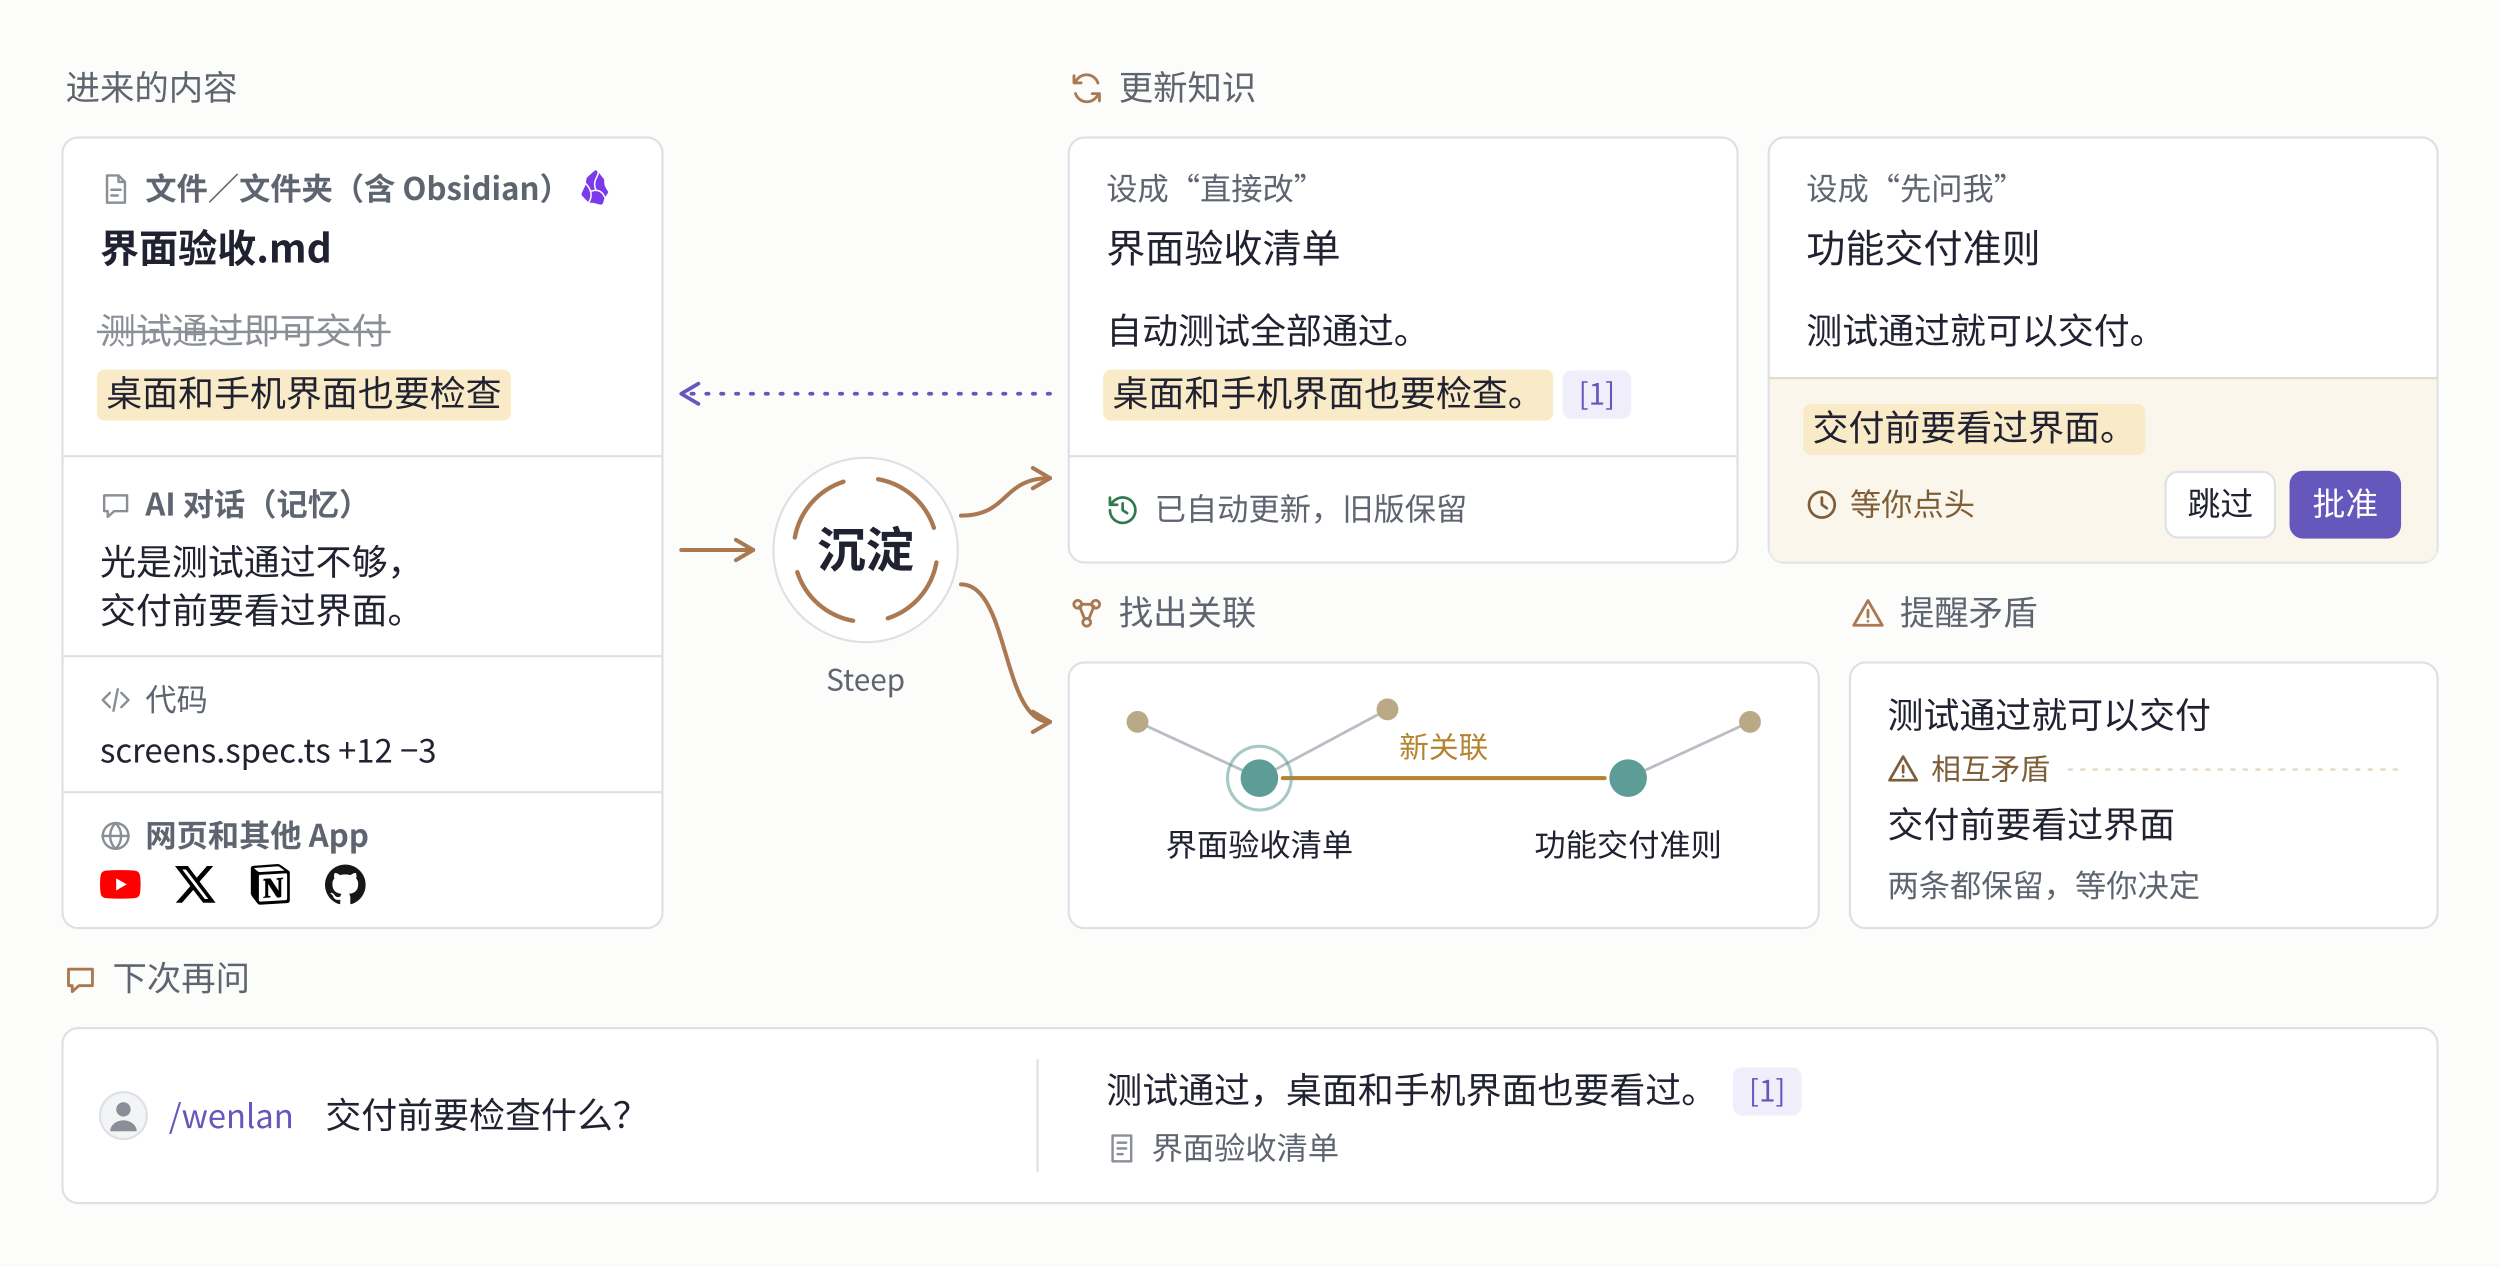
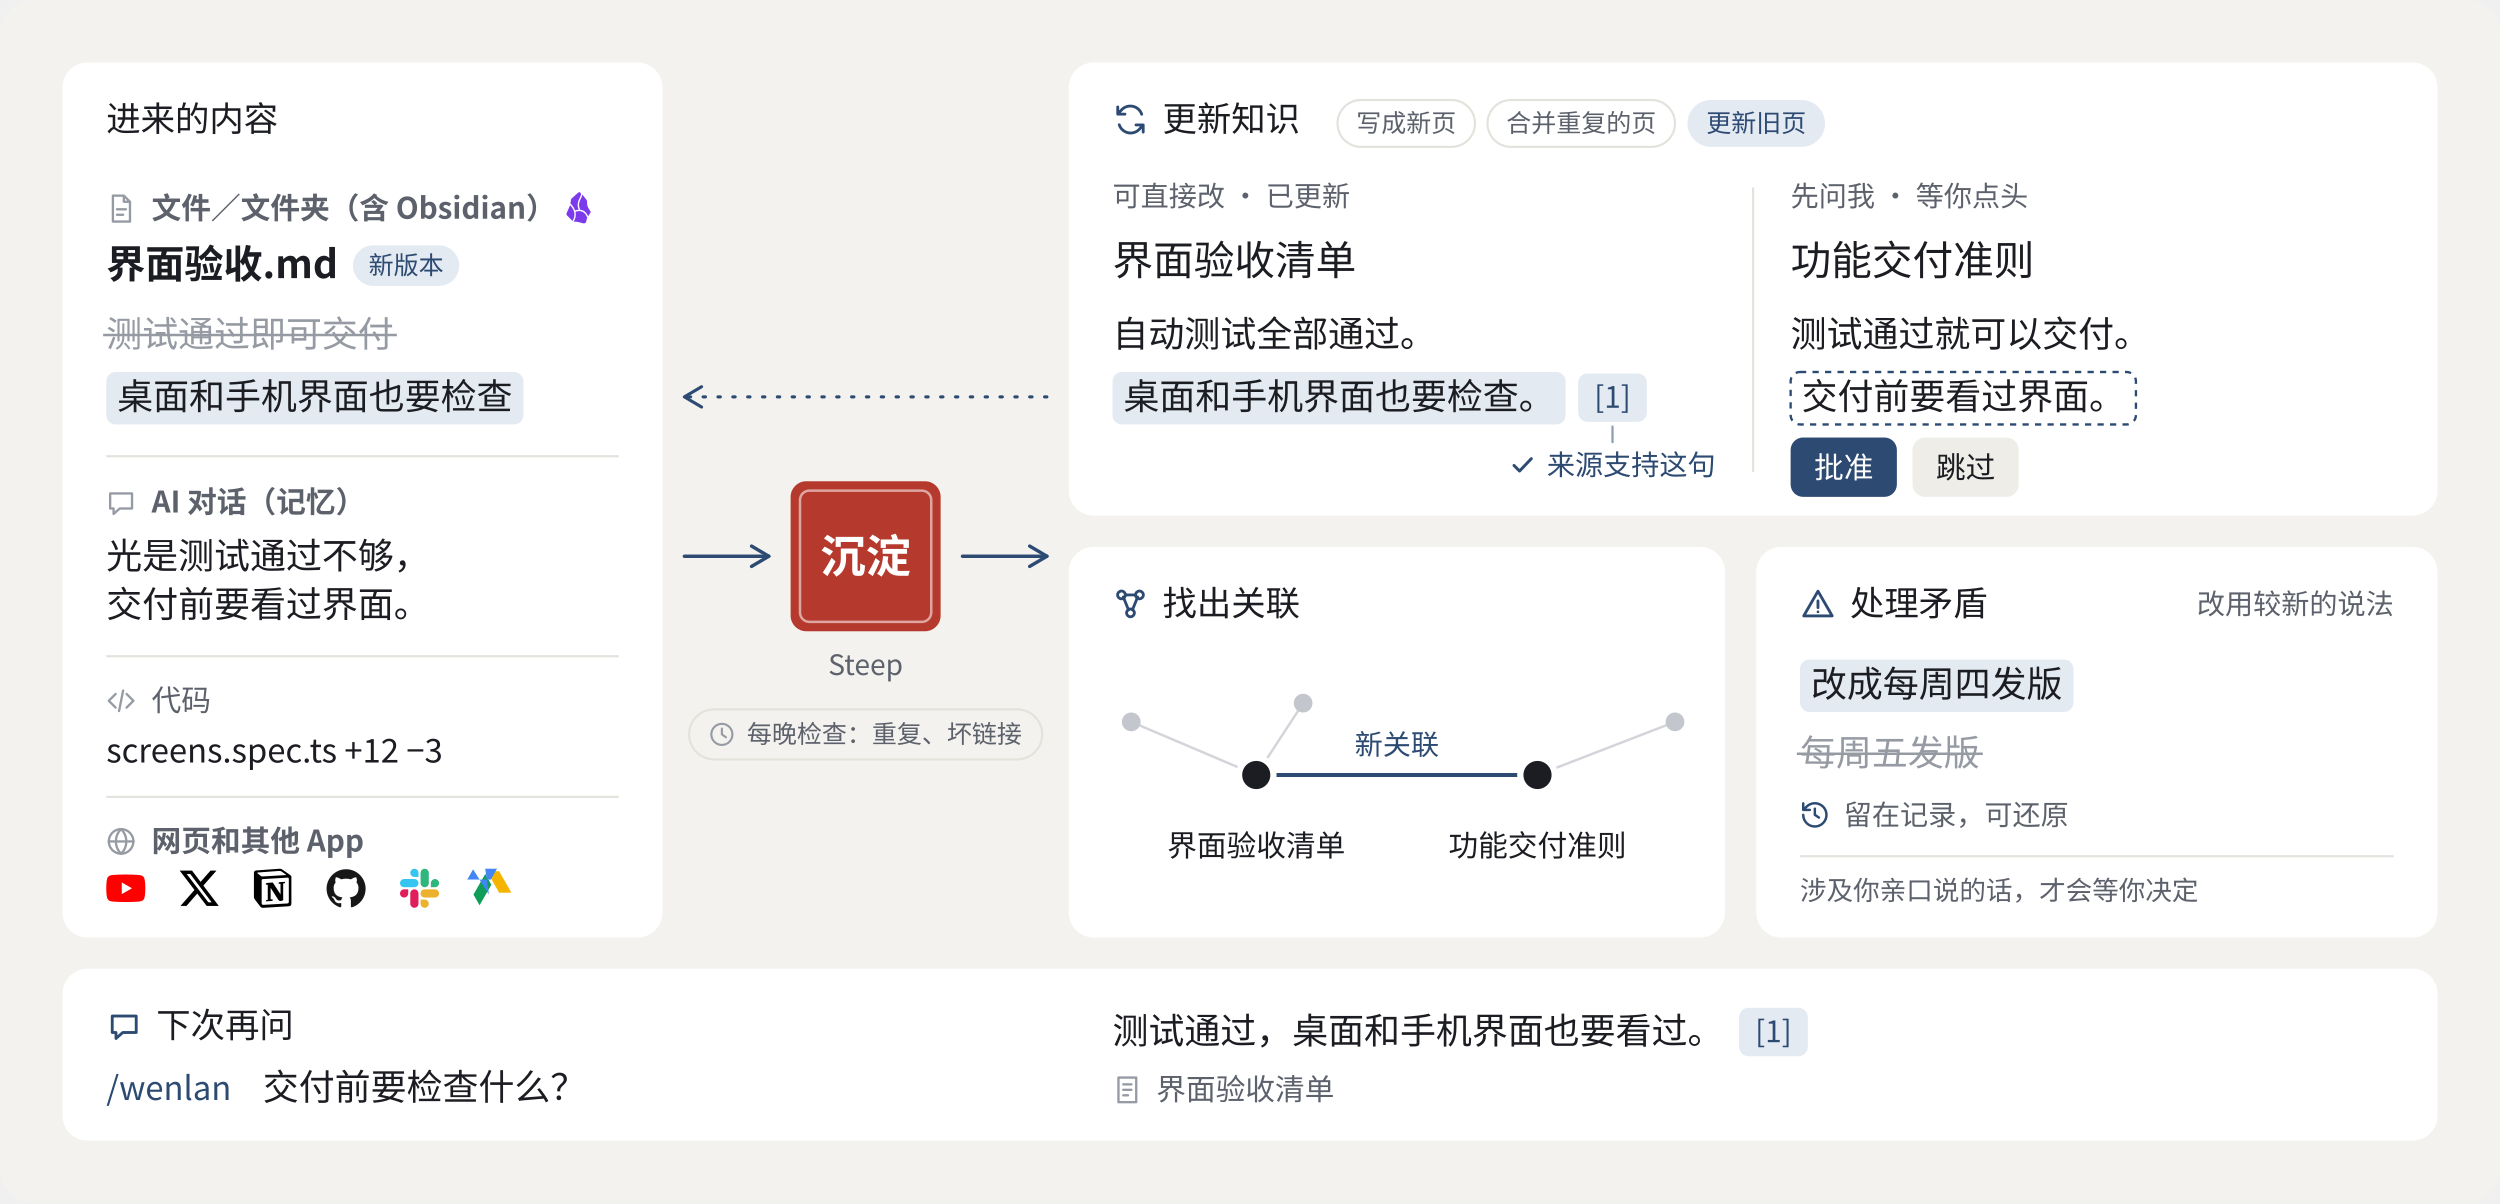
- <svg xmlns="http://www.w3.org/2000/svg" width="1600" height="810" viewBox="0 0 1600 810" role="img" aria-labelledby="t d">
-   <rect width="1600" height="810" fill="#FCFCFB" />
-   <text x="42" y="64" font-family="'Instrument Sans','Noto Sans CJK SC','Noto Sans SC','PingFang SC',sans-serif" font-size="22" font-weight="500" fill="#5E6570">进来的内容</text>
-   <rect x="40" y="88" width="384" height="506" rx="10" fill="#FFFFFF" stroke="#DDE1E6" stroke-width="1.4" />
-   <g transform="translate(63 110) scale(0.916667)" fill="none" stroke="#8A8F97" color="#8A8F97" stroke-width="1.7" stroke-linecap="round" stroke-linejoin="round">
+ <svg xmlns="http://www.w3.org/2000/svg" width="1600" height="770" viewBox="0 0 1600 770" role="img" aria-labelledby="t d">
+   <rect width="1600" height="770" rx="22" fill="#F3F2EE" />
+   <rect x="40" y="40" width="384" height="560" rx="16" fill="#FFFFFF" />
+   <text x="68" y="84" font-family="'Instrument Sans','Noto Sans CJK SC','Noto Sans SC','PingFang SC',sans-serif" font-size="22" font-weight="500" fill="#1C1D22">进来的内容</text>
+   <g transform="translate(67 123) scale(0.875)" fill="none" stroke="#959AA3" color="#959AA3" stroke-width="1.7" stroke-linecap="round" stroke-linejoin="round">
    <path d="M6 2.5h8l4.5 4.5v14.5H6z M14 2.5V7h4.5 M9 12.5h6.5 M9 16.5h4.5" />
  </g>
-   <text x="93" y="128" font-family="'Instrument Sans','Noto Sans CJK SC','Noto Sans SC','PingFang SC',sans-serif" font-size="20" font-weight="600" fill="#5E6570">文件／文件夹（含 Obsidian）</text>
-   <g transform="translate(369.72 109) scale(0.916667)">
+   <text x="97" y="140" font-family="'Instrument Sans','Noto Sans CJK SC','Noto Sans SC','PingFang SC',sans-serif" font-size="19" font-weight="600" fill="#5C616B">文件／文件夹（含 Obsidian）</text>
+   <g transform="translate(360.284 123) scale(0.833333)">
    <path d="M19.355 18.538a68.967 68.959 0 0 0 1.858-2.954.81.81 0 0 0-.062-.9c-.516-.685-1.504-2.075-2.042-3.362-.553-1.321-.636-3.375-.64-4.377a1.707 1.707 0 0 0-.358-1.05l-3.198-4.064a3.744 3.744 0 0 1-.076.543c-.106.503-.307 1.004-.536 1.5-.134.29-.29.6-.446.914l-.31.626c-.516 1.068-.997 2.227-1.132 3.59-.124 1.26.046 2.73.815 4.481.128.011.257.025.386.044a6.363 6.363 0 0 1 3.326 1.505c.916.79 1.744 1.922 2.415 3.5zM8.199 22.569c.073.012.146.02.22.02.78.024 2.095.092 3.16.29.87.16 2.593.64 4.01 1.055 1.083.316 2.198-.548 2.355-1.664.114-.814.33-1.735.725-2.58l-.01.005c-.67-1.87-1.522-3.078-2.416-3.849a5.295 5.295 0 0 0-2.778-1.257c-1.54-.216-2.952.19-3.84.45.532 2.218.368 4.829-1.425 7.531zM5.533 9.938c-.023.1-.056.197-.098.29L2.82 16.059a1.602 1.602 0 0 0 .313 1.772l4.116 4.24c2.103-3.101 1.796-6.02.836-8.3-.728-1.73-1.832-3.081-2.55-3.831zM9.32 14.01c.615-.183 1.606-.465 2.745-.534-.683-1.725-.848-3.233-.716-4.577.154-1.552.7-2.847 1.235-3.95.113-.235.223-.454.328-.664.149-.297.288-.577.419-.86.217-.47.379-.885.46-1.27.08-.38.08-.72-.014-1.043-.095-.325-.297-.675-.68-1.06a1.6 1.6 0 0 0-1.475.36l-4.95 4.452a1.602 1.602 0 0 0-.513.952l-.427 2.83c.672.59 2.328 2.316 3.335 4.711.09.21.175.43.253.653z" fill="#7C3AED" />
  </g>
-   <text x="64" y="168" font-family="'Instrument Sans','Noto Sans CJK SC','Noto Sans SC','PingFang SC',sans-serif" font-size="25" font-weight="600" fill="#202131">界面验收.md</text>
-   <text x="64" y="220" font-family="'Instrument Sans','Noto Sans CJK SC','Noto Sans SC','PingFang SC',sans-serif" font-size="23" font-weight="400" fill="#8A8F97">测试通过即可交付</text>
-   <path d="M62 212.41H250.0" stroke="#8A8F97" stroke-width="1.6" />
-   <rect x="62" y="236.54" width="265" height="32.66" rx="5" fill="#F9EBC8" />
-   <text x="68" y="260" font-family="'Instrument Sans','Noto Sans CJK SC','Noto Sans SC','PingFang SC',sans-serif" font-size="23" font-weight="400" fill="#202131">桌面和手机界面也要检查</text>
-   <path d="M40 292H424" fill="none" stroke="#DDE1E6" stroke-width="1.4" />
-   <g transform="translate(63 312) scale(0.916667)" fill="none" stroke="#8A8F97" color="#8A8F97" stroke-width="1.7" stroke-linecap="round" stroke-linejoin="round">
+   <text x="68" y="178" font-family="'Instrument Sans','Noto Sans CJK SC','Noto Sans SC','PingFang SC',sans-serif" font-size="25" font-weight="600" fill="#1C1D22">界面验收.md</text>
+   <rect x="225.925" y="157" width="68" height="26" rx="13" fill="#E4EAF2" />
+   <text x="235.925" y="175.5" font-family="'Instrument Sans','Noto Sans CJK SC','Noto Sans SC','PingFang SC',sans-serif" font-size="16" font-weight="500" fill="#2C4A72">新版本</text>
+   <text x="68" y="222" font-family="'Instrument Sans','Noto Sans CJK SC','Noto Sans SC','PingFang SC',sans-serif" font-size="23" font-weight="400" fill="#959AA3">测试通过即可交付</text>
+   <path d="M66 214.41H254.0" stroke="#959AA3" stroke-width="1.6" />
+   <rect x="68" y="238.08" width="267" height="33.58" rx="6" fill="#E4EAF2" />
+   <text x="75" y="262" font-family="'Instrument Sans','Noto Sans CJK SC','Noto Sans SC','PingFang SC',sans-serif" font-size="23" font-weight="400" fill="#1C1D22">桌面和手机界面也要检查</text>
+   <path d="M68 292H396" stroke="#E4E2DC" stroke-width="1.4" />
+   <g transform="translate(67 311) scale(0.875)" fill="none" stroke="#959AA3" color="#959AA3" stroke-width="1.7" stroke-linecap="round" stroke-linejoin="round">
    <path d="M4 5.5h16v11h-9l-4.5 4v-4H4z" />
  </g>
-   <text x="93" y="330" font-family="'Instrument Sans','Noto Sans CJK SC','Noto Sans SC','PingFang SC',sans-serif" font-size="20" font-weight="600" fill="#5E6570">AI 对话（记忆）</text>
-   <text x="64" y="368" font-family="'Instrument Sans','Noto Sans CJK SC','Noto Sans SC','PingFang SC',sans-serif" font-size="23" font-weight="400" fill="#202131">光是测试通过不够，</text>
-   <text x="64" y="399" font-family="'Instrument Sans','Noto Sans CJK SC','Noto Sans SC','PingFang SC',sans-serif" font-size="23" font-weight="400" fill="#202131">交付前要看过界面。</text>
-   <path d="M40 420H424" fill="none" stroke="#DDE1E6" stroke-width="1.4" />
-   <g transform="translate(63 437) scale(0.916667)" fill="none" stroke="#8A8F97" color="#8A8F97" stroke-width="1.7" stroke-linecap="round" stroke-linejoin="round">
+   <text x="97" y="328" font-family="'Instrument Sans','Noto Sans CJK SC','Noto Sans SC','PingFang SC',sans-serif" font-size="19" font-weight="600" fill="#5C616B">AI 对话（记忆）</text>
+   <text x="68" y="364" font-family="'Instrument Sans','Noto Sans CJK SC','Noto Sans SC','PingFang SC',sans-serif" font-size="23" font-weight="400" fill="#1C1D22">光是测试通过不够，</text>
+   <text x="68" y="395" font-family="'Instrument Sans','Noto Sans CJK SC','Noto Sans SC','PingFang SC',sans-serif" font-size="23" font-weight="400" fill="#1C1D22">交付前要看过界面。</text>
+   <path d="M68 420H396" stroke="#E4E2DC" stroke-width="1.4" />
+   <g transform="translate(67 438) scale(0.875)" fill="none" stroke="#959AA3" color="#959AA3" stroke-width="1.7" stroke-linecap="round" stroke-linejoin="round">
    <path d="m8 7-5 5 5 5 M16 7l5 5-5 5 M13.5 4.5l-3 15" />
  </g>
-   <text x="93" y="455" font-family="'Instrument Sans','Noto Sans CJK SC','Noto Sans SC','PingFang SC',sans-serif" font-size="20" font-weight="500" fill="#5E6570">代码</text>
-   <text x="64" y="488" font-family="'JetBrains Mono','Noto Sans CJK SC','Noto Sans SC','PingFang SC',sans-serif" font-size="21" font-weight="500" fill="#202131">screens.spec.ts  +12 −3</text>
-   <path d="M40 507H424" fill="none" stroke="#DDE1E6" stroke-width="1.4" />
-   <g transform="translate(63 524) scale(0.916667)" fill="none" stroke="#8A8F97" color="#8A8F97" stroke-width="1.7" stroke-linecap="round" stroke-linejoin="round">
+   <text x="97" y="455" font-family="'Instrument Sans','Noto Sans CJK SC','Noto Sans SC','PingFang SC',sans-serif" font-size="19" font-weight="500" fill="#5C616B">代码</text>
+   <text x="68" y="488" font-family="'JetBrains Mono','Noto Sans CJK SC','Noto Sans SC','PingFang SC',sans-serif" font-size="21" font-weight="500" fill="#1C1D22">screens.spec.ts  +12 −3</text>
+   <path d="M68 510H396" stroke="#E4E2DC" stroke-width="1.4" />
+   <g transform="translate(67 528) scale(0.875)" fill="none" stroke="#959AA3" color="#959AA3" stroke-width="1.7" stroke-linecap="round" stroke-linejoin="round">
    <circle cx="12" cy="12" r="9" />
    <path d="M3 12h18 M12 3c2.6 2.6 3.8 5.6 3.8 9s-1.2 6.4-3.8 9c-2.6-2.6-3.8-5.6-3.8-9S9.4 5.6 12 3" />
  </g>
-   <text x="93" y="542" font-family="'Instrument Sans','Noto Sans CJK SC','Noto Sans SC','PingFang SC',sans-serif" font-size="20" font-weight="600" fill="#5E6570">网页和其他 App</text>
-   <g transform="translate(64 553) scale(1.08333)">
+   <text x="97" y="545" font-family="'Instrument Sans','Noto Sans CJK SC','Noto Sans SC','PingFang SC',sans-serif" font-size="19" font-weight="600" fill="#5C616B">网页和其他 App</text>
+   <g transform="translate(68 556) scale(1.04167)">
    <path d="M23.498 6.186a3.016 3.016 0 0 0-2.122-2.136C19.505 3.545 12 3.545 12 3.545s-7.505 0-9.377.505A3.017 3.017 0 0 0 .502 6.186C0 8.07 0 12 0 12s0 3.93.502 5.814a3.016 3.016 0 0 0 2.122 2.136c1.871.505 9.376.505 9.376.505s7.505 0 9.377-.505a3.015 3.015 0 0 0 2.122-2.136C24 15.93 24 12 24 12s0-3.93-.502-5.814zM9.545 15.568V8.432L15.818 12l-6.273 3.568z" fill="#FF0000" />
  </g>
-   <g transform="translate(112 553) scale(1.08333)">
+   <g transform="translate(115 556) scale(1.04167)">
    <path d="M18.901 1.153h3.68l-8.04 9.19L24 22.846h-7.406l-5.8-7.584-6.638 7.584H.474l8.6-9.83L0 1.154h7.594l5.243 6.932ZM17.61 20.644h2.039L6.486 3.24H4.298Z" fill="#000000" />
  </g>
-   <g transform="translate(160 553) scale(1.08333)">
+   <g transform="translate(162 556) scale(1.04167)">
    <path d="M4.459 4.208c.746.606 1.026.56 2.428.466l13.215-.793c.28 0 .047-.28-.046-.326L17.86 1.968c-.42-.326-.981-.7-2.055-.607L3.01 2.295c-.466.046-.56.28-.374.466zm.793 3.08v13.904c0 .747.373 1.027 1.214.98l14.523-.84c.841-.046.935-.56.935-1.167V6.354c0-.606-.233-.933-.748-.887l-15.177.887c-.56.047-.747.327-.747.933zm14.337.745c.093.42 0 .84-.42.888l-.7.14v10.264c-.608.327-1.168.514-1.635.514-.748 0-.935-.234-1.495-.933l-4.577-7.186v6.952L12.21 19s0 .84-1.168.84l-3.222.186c-.093-.186 0-.653.327-.746l.84-.233V9.854L7.822 9.76c-.094-.42.14-1.026.793-1.073l3.456-.233 4.764 7.279v-6.44l-1.215-.139c-.093-.514.28-.887.747-.933zM1.936 1.035l13.31-.98c1.634-.14 2.055-.047 3.082.7l4.249 2.986c.7.513.934.653.934 1.213v16.378c0 1.026-.373 1.634-1.68 1.726l-15.458.934c-.98.047-1.448-.093-1.962-.747l-3.129-4.06c-.56-.747-.793-1.306-.793-1.96V2.667c0-.839.374-1.54 1.447-1.632z" fill="#000000" />
  </g>
-   <g transform="translate(208 553) scale(1.08333)">
+   <g transform="translate(209 556) scale(1.04167)">
    <path d="M12 .297c-6.63 0-12 5.373-12 12 0 5.303 3.438 9.8 8.205 11.385.6.113.82-.258.82-.577 0-.285-.01-1.04-.015-2.04-3.338.724-4.042-1.61-4.042-1.61C4.422 18.07 3.633 17.7 3.633 17.7c-1.087-.744.084-.729.084-.729 1.205.084 1.838 1.236 1.838 1.236 1.07 1.835 2.809 1.305 3.495.998.108-.776.417-1.305.76-1.605-2.665-.3-5.466-1.332-5.466-5.93 0-1.31.465-2.38 1.235-3.22-.135-.303-.54-1.523.105-3.176 0 0 1.005-.322 3.3 1.23.96-.267 1.98-.399 3-.405 1.02.006 2.04.138 3 .405 2.28-1.552 3.285-1.23 3.285-1.23.645 1.653.24 2.873.12 3.176.765.84 1.23 1.91 1.23 3.22 0 4.61-2.805 5.625-5.475 5.92.42.36.81 1.096.81 2.22 0 1.606-.015 2.896-.015 3.286 0 .315.21.69.825.57C20.565 22.092 24 17.592 24 12.297c0-6.627-5.373-12-12-12" fill="#181717" />
  </g>
-   <path d="M436 352 L482 352" fill="none" stroke="#AA7952" stroke-width="2.6" stroke-linecap="round" />
-   <path d="M-11 -6.5 0 0-11 6.5" transform="translate(482 352) rotate(0.0)" fill="none" stroke="#AA7952" stroke-width="2.6" stroke-linecap="round" stroke-linejoin="round" />
-   <circle cx="554" cy="352" r="59" fill="#FFFFFF" stroke="#DDE1E6" stroke-width="1.4" />
-   <path d="M562.0 306.7A46 46 0 0 1 597.7 337.8" fill="none" stroke="#AA7952" stroke-width="2.8" stroke-linecap="round" />
-   <path d="M599.3 360.0A46 46 0 0 1 568.2 395.7" fill="none" stroke="#AA7952" stroke-width="2.8" stroke-linecap="round" />
-   <path d="M546.0 397.3A46 46 0 0 1 510.3 366.2" fill="none" stroke="#AA7952" stroke-width="2.8" stroke-linecap="round" />
-   <path d="M508.7 344.0A46 46 0 0 1 539.8 308.3" fill="none" stroke="#AA7952" stroke-width="2.8" stroke-linecap="round" />
-   <text x="554" y="442" font-family="'Instrument Sans','Noto Sans CJK SC','Noto Sans SC','PingFang SC',sans-serif" font-size="19" font-weight="400" fill="#5E6570" text-anchor="middle">Steep</text>
-   <text x="554" y="363" font-family="'Instrument Sans','Noto Sans CJK SC','Noto Sans SC','PingFang SC',sans-serif" font-size="31" font-weight="600" fill="#202131" text-anchor="middle">沉淀</text>
-   <path d="M615 330 C646 330 641 306 672 306" fill="none" stroke="#AA7952" stroke-width="2.6" stroke-linecap="round" />
-   <path d="M-11 -6.5 0 0-11 6.5" transform="translate(672 306) rotate(0.0)" fill="none" stroke="#AA7952" stroke-width="2.6" stroke-linecap="round" stroke-linejoin="round" />
-   <g transform="translate(684 45) scale(0.958333)" fill="none" stroke="#AA7952" color="#AA7952" stroke-width="1.9" stroke-linecap="round" stroke-linejoin="round">
-     <path d="M19.5 8.5a8 8 0 0 0-13.6-2.8L3.5 8.4 M3.5 3.6v4.8h4.8 M4.5 15.5a8 8 0 0 0 13.6 2.8l2.4-2.7 M20.5 20.4v-4.8h-4.8" />
+   <g transform="translate(256 556) scale(1.04167)">
+     <path d="M5.042 15.165a2.528 2.528 0 0 1-2.52 2.523A2.528 2.528 0 0 1 0 15.165a2.527 2.527 0 0 1 2.522-2.52h2.52v2.52z" fill="#E01E5A" />
+     <path d="M6.313 15.165a2.527 2.527 0 0 1 2.521-2.52 2.527 2.527 0 0 1 2.521 2.52v6.313A2.528 2.528 0 0 1 8.834 24a2.528 2.528 0 0 1-2.521-2.522v-6.313z" fill="#E01E5A" />
+     <path d="M8.834 5.042a2.528 2.528 0 0 1-2.521-2.52A2.528 2.528 0 0 1 8.834 0a2.528 2.528 0 0 1 2.521 2.522v2.52H8.834z" fill="#36C5F0" />
+     <path d="M8.834 6.313a2.528 2.528 0 0 1 2.521 2.521 2.528 2.528 0 0 1-2.521 2.521H2.522A2.528 2.528 0 0 1 0 8.834a2.528 2.528 0 0 1 2.522-2.521h6.312z" fill="#36C5F0" />
+     <path d="M18.956 8.834a2.528 2.528 0 0 1 2.522-2.521A2.528 2.528 0 0 1 24 8.834a2.528 2.528 0 0 1-2.522 2.521h-2.522V8.834z" fill="#2EB67D" />
+     <path d="M17.688 8.834a2.528 2.528 0 0 1-2.523 2.521 2.527 2.527 0 0 1-2.52-2.521V2.522A2.527 2.527 0 0 1 15.165 0a2.528 2.528 0 0 1 2.523 2.522v6.312z" fill="#2EB67D" />
+     <path d="M15.165 18.956a2.528 2.528 0 0 1 2.523 2.522A2.528 2.528 0 0 1 15.165 24a2.527 2.527 0 0 1-2.52-2.522v-2.522h2.52z" fill="#ECB22E" />
+     <path d="M15.165 17.688a2.527 2.527 0 0 1-2.52-2.523 2.526 2.526 0 0 1 2.52-2.52h6.313A2.527 2.527 0 0 1 24 15.165a2.528 2.528 0 0 1-2.522 2.523h-6.313z" fill="#ECB22E" />
  </g>
-   <text x="716" y="64" font-family="'Instrument Sans','Noto Sans CJK SC','Noto Sans SC','PingFang SC',sans-serif" font-size="22" font-weight="500" fill="#5E6570">更新知识</text>
-   <rect x="684" y="88" width="428" height="272" rx="10" fill="#FFFFFF" stroke="#DDE1E6" stroke-width="1.4" />
-   <text x="708" y="128" font-family="'Instrument Sans','Noto Sans CJK SC','Noto Sans SC','PingFang SC',sans-serif" font-size="20" font-weight="500" fill="#5E6570">设成“直接改”</text>
-   <text x="708" y="168" font-family="'Instrument Sans','Noto Sans CJK SC','Noto Sans SC','PingFang SC',sans-serif" font-size="25" font-weight="500" fill="#202131">界面验收清单</text>
-   <text x="708" y="220" font-family="'Instrument Sans','Noto Sans CJK SC','Noto Sans SC','PingFang SC',sans-serif" font-size="23" font-weight="400" fill="#202131">自动测试全部通过。</text>
-   <rect x="706" y="236.54" width="288" height="32.66" rx="5" fill="#F9EBC8" />
-   <text x="712" y="260" font-family="'Instrument Sans','Noto Sans CJK SC','Noto Sans SC','PingFang SC',sans-serif" font-size="23" font-weight="400" fill="#202131">桌面和手机界面也要检查。</text>
-   <rect x="1000" y="237" width="44" height="31" rx="6" fill="#F0EEFA" />
-   <text x="1022" y="259" font-family="'JetBrains Mono','Noto Sans CJK SC','Noto Sans SC','PingFang SC',sans-serif" font-size="19" font-weight="500" fill="#6657BD" text-anchor="middle">[1]</text>
-   <path d="M684 292H1112" fill="none" stroke="#DDE1E6" stroke-width="1.4" />
-   <g transform="translate(707 315) scale(0.958333)" fill="none" stroke="#2F7A4E" color="#2F7A4E" stroke-width="1.8" stroke-linecap="round" stroke-linejoin="round">
-     <path d="M3.5 12a8.5 8.5 0 1 0 2.6-6.1L3.5 8.4 M3.5 3.6v4.8h4.8 M12 7.5V12l3 2" />
+   <g transform="translate(303 556) scale(1.04167)">
+     <path d="M12.01 1.485c-2.082 0-3.754.02-3.743.047.01.02 1.708 3.001 3.774 6.62l3.76 6.574h3.76c2.081 0 3.753-.02 3.742-.047-.005-.02-1.708-3.001-3.775-6.62l-3.76-6.574z" fill="#F4B400" />
+     <path d="M7.25 3.215a789.828 789.861 0 0 0-3.63 6.319L0 15.868l1.89 3.298 1.885 3.297 3.62-6.335 3.618-6.33-1.88-3.287C8.1 4.704 7.255 3.22 7.25 3.214z" fill="#0F9D58" />
+     <path d="M9.509 15.868-.203.348c-.114.198-.96 1.672-1.88 3.287a423.93 423.948 0 0 1-1.698 2.97c-.01.026 3.24.042 7.222.042h7.244l1.796-3.157c.992-1.734 1.85-3.23 1.906-3.323l.104-.167h-7.249z" fill="#4285F4" />
  </g>
-   <text x="739" y="333" font-family="'Instrument Sans','Noto Sans CJK SC','Noto Sans SC','PingFang SC',sans-serif" font-size="20" font-weight="400" fill="#5E6570">已自动更新，旧版保留</text>
-   <clipPath id="cb">
-     <rect x="1132" y="88" width="428" height="272" rx="10" />
-   </clipPath>
-   <rect x="1132" y="88" width="428" height="272" rx="10" fill="#FFFFFF" stroke="#DDE1E6" stroke-width="1.4" />
-   <text x="1156" y="128" font-family="'Instrument Sans','Noto Sans CJK SC','Noto Sans SC','PingFang SC',sans-serif" font-size="20" font-weight="500" fill="#5E6570">设成“先问我”</text>
-   <text x="1156" y="168" font-family="'Instrument Sans','Noto Sans CJK SC','Noto Sans SC','PingFang SC',sans-serif" font-size="25" font-weight="500" fill="#202131">功能交付准则</text>
-   <text x="1156" y="220" font-family="'Instrument Sans','Noto Sans CJK SC','Noto Sans SC','PingFang SC',sans-serif" font-size="23" font-weight="400" fill="#202131">测试通过就可以交付。</text>
-   <g clip-path="url(#cb)">
-     <rect x="1132.7" y="242" width="426.6" height="117.3" fill="#FBF6EC" />
-   </g>
-   <path d="M1132 242H1560" fill="none" stroke="#E7D9C3" stroke-width="1.4" />
-   <rect x="1154" y="258.54" width="219" height="32.66" rx="5" fill="#F9EBC8" />
-   <text x="1160" y="282" font-family="'Instrument Sans','Noto Sans CJK SC','Noto Sans SC','PingFang SC',sans-serif" font-size="23" font-weight="400" fill="#202131">交付前要看过界面。</text>
-   <rect x="1466" y="302" width="70" height="42" rx="8" fill="#6657BD" stroke="#6657BD" stroke-width="1.4" />
-   <text x="1501" y="330" font-family="'Instrument Sans','Noto Sans CJK SC','Noto Sans SC','PingFang SC',sans-serif" font-size="21" font-weight="500" fill="#FFFFFF" text-anchor="middle">批准</text>
-   <rect x="1386" y="302" width="70" height="42" rx="8" fill="#FFFFFF" stroke="#DDE1E6" stroke-width="1.4" />
-   <text x="1421" y="330" font-family="'Instrument Sans','Noto Sans CJK SC','Noto Sans SC','PingFang SC',sans-serif" font-size="21" font-weight="500" fill="#202131" text-anchor="middle">跳过</text>
-   <g transform="translate(1155 312) scale(0.916667)" fill="none" stroke="#7D5E38" color="#7D5E38" stroke-width="1.9" stroke-linecap="round" stroke-linejoin="round">
+   <path d="M438 356 L492 356" fill="none" stroke="#2C4A72" stroke-width="2.2" stroke-linecap="round" />
+   <path d="M-11 -6.5 0 0-11 6.5" transform="translate(492 356) rotate(0.0)" fill="none" stroke="#2C4A72" stroke-width="2.2" stroke-linecap="round" stroke-linejoin="round" />
+   <rect x="506" y="308" width="96" height="96" rx="10" fill="#B5392C" />
+   <rect x="512" y="314" width="84" height="84" rx="6" fill="none" stroke="#FFFFFF" stroke-opacity=".55" stroke-width="1.6" />
+   <text x="554" y="366.44" font-family="'Instrument Sans','Noto Sans CJK SC','Noto Sans SC','PingFang SC',sans-serif" font-size="29" font-weight="600" fill="#FFFFFF" text-anchor="middle">沉淀</text>
+   <text x="554" y="432" font-family="'Instrument Sans','Noto Sans CJK SC','Noto Sans SC','PingFang SC',sans-serif" font-size="18" font-weight="400" fill="#5C616B" text-anchor="middle">Steep</text>
+   <path d="M616 356 L670 356" fill="none" stroke="#2C4A72" stroke-width="2.2" stroke-linecap="round" />
+   <path d="M-11 -6.5 0 0-11 6.5" transform="translate(670 356) rotate(0.0)" fill="none" stroke="#2C4A72" stroke-width="2.2" stroke-linecap="round" stroke-linejoin="round" />
+   <rect x="441" y="454" width="226" height="32" rx="16" fill="none" stroke="#E4E2DC" stroke-width="1.4" />
+   <g transform="translate(453 461) scale(0.75)" fill="none" stroke="#959AA3" color="#959AA3" stroke-width="1.8" stroke-linecap="round" stroke-linejoin="round">
    <circle cx="12" cy="12" r="9" />
    <path d="M12 7v5l3.5 2.5" />
  </g>
-   <text x="1184" y="330" font-family="'Instrument Sans','Noto Sans CJK SC','Noto Sans SC','PingFang SC',sans-serif" font-size="20" font-weight="500" fill="#7D5E38">等你点头</text>
-   <path d="M672 252 L436 252" fill="none" stroke="#6657BD" stroke-width="2.4" stroke-linecap="round" stroke-dasharray="1.5 8" />
-   <path d="M-11 -6.5 0 0-11 6.5" transform="translate(436 252) rotate(180.0)" fill="none" stroke="#6657BD" stroke-width="2.4" stroke-linecap="round" stroke-linejoin="round" />
-   <path d="M615 374 C646 374 641 462 672 462" fill="none" stroke="#AA7952" stroke-width="2.6" stroke-linecap="round" />
-   <path d="M-11 -6.5 0 0-11 6.5" transform="translate(672 462) rotate(0.0)" fill="none" stroke="#AA7952" stroke-width="2.6" stroke-linecap="round" stroke-linejoin="round" />
-   <g transform="translate(684 381) scale(0.958333)" fill="none" stroke="#AA7952" color="#AA7952" stroke-width="1.9" stroke-linecap="round" stroke-linejoin="round">
+   <text x="478" y="475.5" font-family="'Instrument Sans','Noto Sans CJK SC','Noto Sans SC','PingFang SC',sans-serif" font-size="16" font-weight="400" fill="#5C616B">每晚检查：重复、坏链接</text>
+   <rect x="684" y="40" width="876" height="290" rx="16" fill="#FFFFFF" />
+   <g transform="translate(712 65) scale(0.958333)" fill="none" stroke="#2C4A72" color="#2C4A72" stroke-width="1.9" stroke-linecap="round" stroke-linejoin="round">
+     <path d="M19.5 8.5a8 8 0 0 0-13.6-2.8L3.5 8.4 M3.5 3.6v4.8h4.8 M4.5 15.5a8 8 0 0 0 13.6 2.8l2.4-2.7 M20.5 20.4v-4.8h-4.8" />
+   </g>
+   <text x="744" y="84" font-family="'Instrument Sans','Noto Sans CJK SC','Noto Sans SC','PingFang SC',sans-serif" font-size="22" font-weight="500" fill="#1C1D22">更新知识</text>
+   <rect x="856" y="64" width="88" height="30" rx="15" fill="none" stroke="#E4E2DC" stroke-width="1.4" />
+   <text x="868" y="84.5" font-family="'Instrument Sans','Noto Sans CJK SC','Noto Sans SC','PingFang SC',sans-serif" font-size="16" font-weight="400" fill="#5C616B">写成新页</text>
+   <rect x="952" y="64" width="120" height="30" rx="15" fill="none" stroke="#E4E2DC" stroke-width="1.4" />
+   <text x="964" y="84.5" font-family="'Instrument Sans','Noto Sans CJK SC','Noto Sans SC','PingFang SC',sans-serif" font-size="16" font-weight="400" fill="#5C616B">合并重复的页</text>
+   <rect x="1080" y="64" width="88" height="30" rx="15" fill="#E4EAF2" />
+   <text x="1092" y="84.5" font-family="'Instrument Sans','Noto Sans CJK SC','Noto Sans SC','PingFang SC',sans-serif" font-size="16" font-weight="400" fill="#2C4A72">更新旧页</text>
+   <text x="712" y="132" font-family="'Instrument Sans','Noto Sans CJK SC','Noto Sans SC','PingFang SC',sans-serif" font-size="18" font-weight="400" fill="#5C616B">可直接改 · 已更新</text>
+   <text x="712" y="176" font-family="'Instrument Sans','Noto Sans CJK SC','Noto Sans SC','PingFang SC',sans-serif" font-size="26" font-weight="500" fill="#1C1D22">界面验收清单</text>
+   <text x="712" y="222" font-family="'Instrument Sans','Noto Sans CJK SC','Noto Sans SC','PingFang SC',sans-serif" font-size="23" font-weight="400" fill="#1C1D22">自动测试全部通过。</text>
+   <rect x="712" y="238.08" width="290" height="33.58" rx="6" fill="#E4EAF2" />
+   <text x="719" y="262" font-family="'Instrument Sans','Noto Sans CJK SC','Noto Sans SC','PingFang SC',sans-serif" font-size="23" font-weight="400" fill="#1C1D22">桌面和手机界面也要检查。</text>
+   <rect x="1010" y="239" width="44" height="31" rx="6" fill="#E4EAF2" />
+   <text x="1032" y="261" font-family="'JetBrains Mono','Noto Sans CJK SC','Noto Sans SC','PingFang SC',sans-serif" font-size="19" font-weight="500" fill="#2C4A72" text-anchor="middle">[1]</text>
+   <path d="M1032.0 273V283" stroke="#2C4A72" stroke-width="1.4" stroke-linecap="round" opacity=".55" />
+   <g transform="translate(965 288) scale(0.791667)" fill="none" stroke="#2C4A72" color="#2C4A72" stroke-width="2.4" stroke-linecap="round" stroke-linejoin="round">
+     <path d="m5 12.5 4.5 4.5L19 7" />
+   </g>
+   <text x="990" y="304" font-family="'Instrument Sans','Noto Sans CJK SC','Noto Sans SC','PingFang SC',sans-serif" font-size="18" font-weight="500" fill="#2C4A72">来源支持这句</text>
+   <path d="M1122 120V302" stroke="#E4E2DC" stroke-width="1.4" />
+   <text x="1146" y="132" font-family="'Instrument Sans','Noto Sans CJK SC','Noto Sans SC','PingFang SC',sans-serif" font-size="18" font-weight="400" fill="#5C616B">先问我 · 等你点头</text>
+   <text x="1146" y="176" font-family="'Instrument Sans','Noto Sans CJK SC','Noto Sans SC','PingFang SC',sans-serif" font-size="26" font-weight="500" fill="#1C1D22">功能交付准则</text>
+   <text x="1146" y="222" font-family="'Instrument Sans','Noto Sans CJK SC','Noto Sans SC','PingFang SC',sans-serif" font-size="23" font-weight="400" fill="#1C1D22">测试通过就可以交付。</text>
+   <rect x="1146" y="238.08" width="221" height="33.58" rx="6" fill="none" stroke="#2C4A72" stroke-width="1.5" stroke-dasharray="4 4" />
+   <text x="1153" y="262" font-family="'Instrument Sans','Noto Sans CJK SC','Noto Sans SC','PingFang SC',sans-serif" font-size="23" font-weight="400" fill="#1C1D22">交付前要看过界面。</text>
+   <rect x="1146" y="280" width="68" height="38" rx="8" fill="#2C4A72" />
+   <text x="1180" y="306" font-family="'Instrument Sans','Noto Sans CJK SC','Noto Sans SC','PingFang SC',sans-serif" font-size="19" font-weight="500" fill="#FFFFFF" text-anchor="middle">批准</text>
+   <rect x="1224" y="280" width="68" height="38" rx="8" fill="#EFEDE8" />
+   <text x="1258" y="306" font-family="'Instrument Sans','Noto Sans CJK SC','Noto Sans SC','PingFang SC',sans-serif" font-size="19" font-weight="500" fill="#1C1D22" text-anchor="middle">跳过</text>
+   <path d="M670 254 L438 254" fill="none" stroke="#2C4A72" stroke-width="2" stroke-linecap="round" stroke-dasharray="1.5 8" />
+   <path d="M-11 -6.5 0 0-11 6.5" transform="translate(438 254) rotate(180.0)" fill="none" stroke="#2C4A72" stroke-width="2" stroke-linecap="round" stroke-linejoin="round" />
+   <rect x="684" y="350" width="420" height="250" rx="16" fill="#FFFFFF" />
+   <g transform="translate(712 375) scale(0.958333)" fill="none" stroke="#2C4A72" color="#2C4A72" stroke-width="1.9" stroke-linecap="round" stroke-linejoin="round">
    <path d="M7.2 7.4 10.7 16 M16.8 7.4 13.3 16 M8.5 6h7" />
    <circle cx="6" cy="6" r="2.6" />
    <circle cx="18" cy="6" r="2.6" />
    <circle cx="12" cy="18" r="2.6" />
  </g>
-   <text x="716" y="400" font-family="'Instrument Sans','Noto Sans CJK SC','Noto Sans SC','PingFang SC',sans-serif" font-size="22" font-weight="500" fill="#5E6570">找出关联</text>
-   <rect x="684" y="424" width="480" height="170" rx="10" fill="#FFFFFF" stroke="#DDE1E6" stroke-width="1.4" />
-   <path d="M728 462 L806 498" fill="none" stroke="#B9BDC5" stroke-width="1.8" stroke-linecap="round" />
-   <path d="M888 454 L806 498" fill="none" stroke="#B9BDC5" stroke-width="1.8" stroke-linecap="round" />
-   <path d="M1120 462 L1042 498" fill="none" stroke="#B9BDC5" stroke-width="1.8" stroke-linecap="round" />
-   <path d="M821 498 L1027 498" fill="none" stroke="#B5842E" stroke-width="2.6" stroke-linecap="round" />
-   <text x="924" y="485" font-family="'Instrument Sans','Noto Sans CJK SC','Noto Sans SC','PingFang SC',sans-serif" font-size="19" font-weight="500" fill="#B5842E" text-anchor="middle">新关联</text>
-   <circle cx="728" cy="462" r="7" fill="#B9A987" />
-   <circle cx="888" cy="454" r="7" fill="#B9A987" />
-   <circle cx="1120" cy="462" r="7" fill="#B9A987" />
-   <circle cx="806" cy="498" r="20.4" fill="none" stroke="#5E9C98" stroke-width="2" opacity="0.55" />
-   <circle cx="806" cy="498" r="12" fill="#5E9C98" />
-   <circle cx="1042" cy="498" r="12" fill="#5E9C98" />
-   <text x="806" y="548" font-family="'Instrument Sans','Noto Sans CJK SC','Noto Sans SC','PingFang SC',sans-serif" font-size="20" font-weight="500" fill="#202131" text-anchor="middle">界面验收清单</text>
-   <text x="1042" y="548" font-family="'Instrument Sans','Noto Sans CJK SC','Noto Sans SC','PingFang SC',sans-serif" font-size="20" font-weight="500" fill="#202131" text-anchor="middle">功能交付准则</text>
-   <g transform="translate(1184 381) scale(0.958333)" fill="none" stroke="#AA7952" color="#AA7952" stroke-width="1.9" stroke-linecap="round" stroke-linejoin="round">
+   <text x="744" y="394" font-family="'Instrument Sans','Noto Sans CJK SC','Noto Sans SC','PingFang SC',sans-serif" font-size="22" font-weight="500" fill="#1C1D22">找出关联</text>
+   <path d="M724 462L804 496" stroke="#D3D5DA" stroke-width="1.6" stroke-linecap="round" />
+   <path d="M834 450L804 496" stroke="#D3D5DA" stroke-width="1.6" stroke-linecap="round" />
+   <path d="M1072 462L984 496" stroke="#D3D5DA" stroke-width="1.6" stroke-linecap="round" />
+   <path d="M804 496H984" stroke="#2C4A72" stroke-width="2.6" stroke-linecap="round" />
+   <text x="894" y="483" font-family="'Instrument Sans','Noto Sans CJK SC','Noto Sans SC','PingFang SC',sans-serif" font-size="18" font-weight="500" fill="#2C4A72" text-anchor="middle">新关联</text>
+   <circle cx="724" cy="462" r="6" fill="#C3C6CC" />
+   <circle cx="1072" cy="462" r="6" fill="#C3C6CC" />
+   <circle cx="834" cy="450" r="6" fill="#C3C6CC" />
+   <circle cx="804" cy="496" r="11" fill="#1C1D22" stroke="#FFFFFF" stroke-width="4" />
+   <circle cx="984" cy="496" r="11" fill="#1C1D22" stroke="#FFFFFF" stroke-width="4" />
+   <text x="804" y="548" font-family="'Instrument Sans','Noto Sans CJK SC','Noto Sans SC','PingFang SC',sans-serif" font-size="19" font-weight="500" fill="#1C1D22" text-anchor="middle">界面验收清单</text>
+   <text x="984" y="548" font-family="'Instrument Sans','Noto Sans CJK SC','Noto Sans SC','PingFang SC',sans-serif" font-size="19" font-weight="500" fill="#1C1D22" text-anchor="middle">功能交付准则</text>
+   <rect x="1124" y="350" width="436" height="250" rx="16" fill="#FFFFFF" />
+   <g transform="translate(1152 375) scale(0.958333)" fill="none" stroke="#2C4A72" color="#2C4A72" stroke-width="1.9" stroke-linecap="round" stroke-linejoin="round">
    <path d="M12 3.5 21.5 20h-19z M12 10v4.5" />
    <circle cx="12" cy="17.3" r=".9" fill="currentColor" stroke="none" />
  </g>
-   <text x="1216" y="400" font-family="'Instrument Sans','Noto Sans CJK SC','Noto Sans SC','PingFang SC',sans-serif" font-size="22" font-weight="500" fill="#5E6570">提醒矛盾</text>
-   <rect x="1184" y="424" width="376" height="170" rx="10" fill="#FFFFFF" stroke="#DDE1E6" stroke-width="1.4" />
-   <text x="1208" y="466" font-family="'Instrument Sans','Noto Sans CJK SC','Noto Sans SC','PingFang SC',sans-serif" font-size="23" font-weight="400" fill="#202131">测试通过就可以交付</text>
-   <text x="1208" y="536" font-family="'Instrument Sans','Noto Sans CJK SC','Noto Sans SC','PingFang SC',sans-serif" font-size="23" font-weight="400" fill="#202131">交付前要看过界面</text>
-   <g transform="translate(1207 481) scale(0.916667)" fill="none" stroke="#7D5E38" color="#7D5E38" stroke-width="1.9" stroke-linecap="round" stroke-linejoin="round">
-     <path d="M12 3.5 21.5 20h-19z M12 10v4.5" />
-     <circle cx="12" cy="17.3" r=".9" fill="currentColor" stroke="none" />
+   <text x="1184" y="394" font-family="'Instrument Sans','Noto Sans CJK SC','Noto Sans SC','PingFang SC',sans-serif" font-size="22" font-weight="500" fill="#1C1D22">处理矛盾</text>
+   <text x="1532" y="393" font-family="'Instrument Sans','Noto Sans CJK SC','Noto Sans SC','PingFang SC',sans-serif" font-size="18" font-weight="400" fill="#5C616B" text-anchor="end">改用较新的说法</text>
+   <text x="1152" y="490" font-family="'Instrument Sans','Noto Sans CJK SC','Noto Sans SC','PingFang SC',sans-serif" font-size="23" font-weight="400" fill="#959AA3">每周五发版</text>
+   <path d="M1150 482.41H1269.0" stroke="#959AA3" stroke-width="1.6" />
+   <rect x="1152" y="422.08" width="175" height="33.58" rx="6" fill="#E4EAF2" />
+   <text x="1159" y="446" font-family="'Instrument Sans','Noto Sans CJK SC','Noto Sans SC','PingFang SC',sans-serif" font-size="23" font-weight="500" fill="#1C1D22">改成每周四发版</text>
+   <g transform="translate(1151 511) scale(0.875)" fill="none" stroke="#2C4A72" color="#2C4A72" stroke-width="1.8" stroke-linecap="round" stroke-linejoin="round">
+     <path d="M3.5 12a8.5 8.5 0 1 0 2.6-6.1L3.5 8.4 M3.5 3.6v4.8h4.8 M12 7.5V12l3 2" />
  </g>
-   <text x="1236" y="499" font-family="'Instrument Sans','Noto Sans CJK SC','Noto Sans SC','PingFang SC',sans-serif" font-size="19" font-weight="500" fill="#7D5E38">相互矛盾</text>
-   <path d="M1324 492.5 H1536" stroke="#E7D9C3" stroke-width="1.6" stroke-dasharray="2 6" stroke-linecap="round" />
-   <text x="1208" y="574" font-family="'Instrument Sans','Noto Sans CJK SC','Noto Sans SC','PingFang SC',sans-serif" font-size="20" font-weight="400" fill="#5E6570">两条都保留，等你决定</text>
-   <g transform="translate(40 615) scale(0.958333)" fill="none" stroke="#AA7952" color="#AA7952" stroke-width="1.9" stroke-linecap="round" stroke-linejoin="round">
+   <text x="1180" y="528" font-family="'Instrument Sans','Noto Sans CJK SC','Noto Sans SC','PingFang SC',sans-serif" font-size="18" font-weight="400" fill="#5C616B">留在记录，可还原</text>
+   <path d="M1152 548H1532" stroke="#E4E2DC" stroke-width="1.4" />
+   <text x="1152" y="576" font-family="'Instrument Sans','Noto Sans CJK SC','Noto Sans SC','PingFang SC',sans-serif" font-size="17" font-weight="400" fill="#5C616B">涉及你亲口说的话，才会等你决定</text>
+   <rect x="40" y="620" width="1520" height="110" rx="16" fill="#FFFFFF" />
+   <g transform="translate(68 645) scale(0.958333)" fill="none" stroke="#2C4A72" color="#2C4A72" stroke-width="1.9" stroke-linecap="round" stroke-linejoin="round">
    <path d="M4 5.5h16v11h-9l-4.5 4v-4H4z" />
  </g>
-   <text x="72" y="634" font-family="'Instrument Sans','Noto Sans CJK SC','Noto Sans SC','PingFang SC',sans-serif" font-size="22" font-weight="500" fill="#5E6570">下次再问</text>
-   <rect x="40" y="658" width="1520" height="112" rx="10" fill="#FFFFFF" stroke="#DDE1E6" stroke-width="1.4" />
-   <circle cx="79" cy="714.0" r="15" fill="#F3F4F6" stroke="#DDE1E6" stroke-width="1.4" />
-   <circle cx="79" cy="710.0" r="4.6" fill="#8A8F97" />
-   <path d="M70.5 724.0a8.5 7 0 0 1 17 0" fill="#8A8F97" />
-   <text x="108" y="722" font-family="'JetBrains Mono','Noto Sans CJK SC','Noto Sans SC','PingFang SC',sans-serif" font-size="21" font-weight="500" fill="#6657BD">/wenlan</text>
-   <text x="208.2" y="722" font-family="'Instrument Sans','Noto Sans CJK SC','Noto Sans SC','PingFang SC',sans-serif" font-size="23" font-weight="400" fill="#202131">交付前要检查什么？</text>
-   <path d="M664 678L664 750" fill="none" stroke="#DDE1E6" stroke-width="1.4" />
-   <text x="708" y="706" font-family="'Instrument Sans','Noto Sans CJK SC','Noto Sans SC','PingFang SC',sans-serif" font-size="23" font-weight="400" fill="#202131">测试通过，桌面和手机界面也要看过。</text>
-   <rect x="1109" y="683" width="44" height="31" rx="6" fill="#F0EEFA" />
-   <text x="1131" y="705" font-family="'JetBrains Mono','Noto Sans CJK SC','Noto Sans SC','PingFang SC',sans-serif" font-size="19" font-weight="500" fill="#6657BD" text-anchor="middle">[1]</text>
-   <g transform="translate(707 724) scale(0.916667)" fill="none" stroke="#8A8F97" color="#8A8F97" stroke-width="1.7" stroke-linecap="round" stroke-linejoin="round">
+   <text x="100" y="664" font-family="'Instrument Sans','Noto Sans CJK SC','Noto Sans SC','PingFang SC',sans-serif" font-size="22" font-weight="500" fill="#1C1D22">下次再问</text>
+   <text x="68" y="704" font-family="'JetBrains Mono','Noto Sans CJK SC','Noto Sans SC','PingFang SC',sans-serif" font-size="21" font-weight="500" fill="#2C4A72">/wenlan</text>
+   <text x="168.2" y="704" font-family="'Instrument Sans','Noto Sans CJK SC','Noto Sans SC','PingFang SC',sans-serif" font-size="23" font-weight="400" fill="#1C1D22">交付前要检查什么？</text>
+   <text x="712" y="668" font-family="'Instrument Sans','Noto Sans CJK SC','Noto Sans SC','PingFang SC',sans-serif" font-size="23" font-weight="400" fill="#1C1D22">测试通过，桌面和手机界面也要看过。</text>
+   <rect x="1113" y="645" width="44" height="31" rx="6" fill="#E4EAF2" />
+   <text x="1135" y="667" font-family="'JetBrains Mono','Noto Sans CJK SC','Noto Sans SC','PingFang SC',sans-serif" font-size="19" font-weight="500" fill="#2C4A72" text-anchor="middle">[1]</text>
+   <g transform="translate(711 687) scale(0.875)" fill="none" stroke="#959AA3" color="#959AA3" stroke-width="1.7" stroke-linecap="round" stroke-linejoin="round">
    <path d="M5.5 3h13v18h-13z M9 8h6 M9 12h6 M9 16h3.5" />
  </g>
-   <text x="737" y="742" font-family="'Instrument Sans','Noto Sans CJK SC','Noto Sans SC','PingFang SC',sans-serif" font-size="20" font-weight="500" fill="#5E6570">界面验收清单</text>
+   <text x="740" y="704" font-family="'Instrument Sans','Noto Sans CJK SC','Noto Sans SC','PingFang SC',sans-serif" font-size="19" font-weight="500" fill="#5C616B">界面验收清单</text>
</svg>
